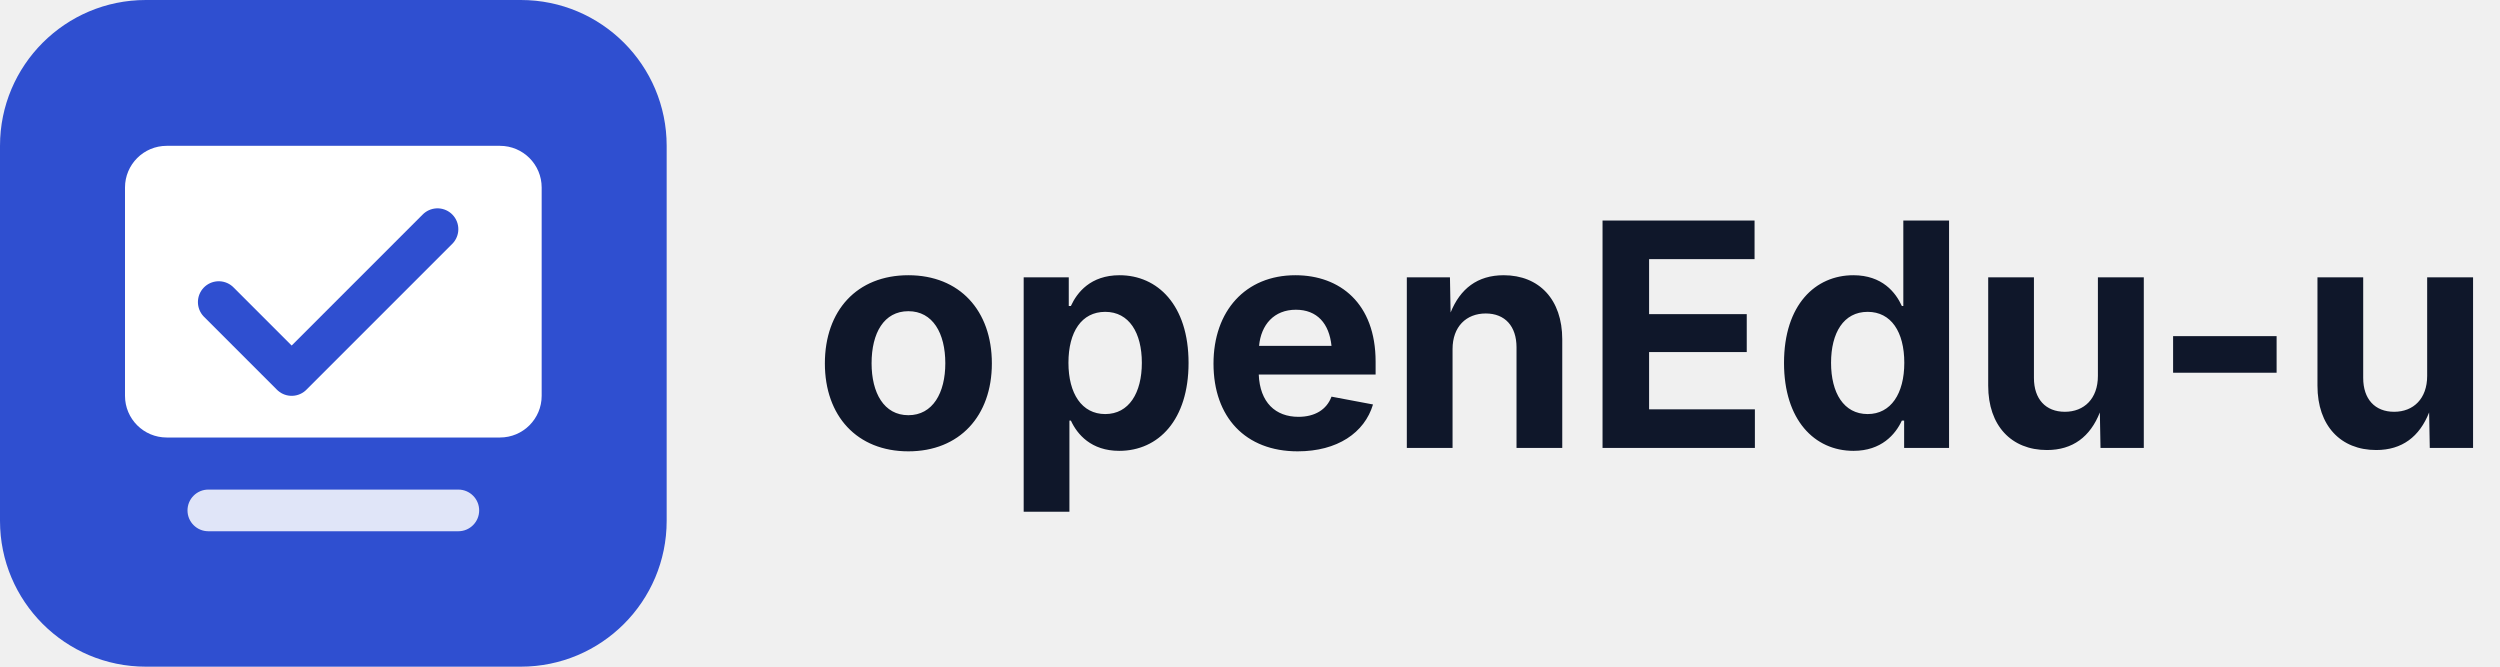
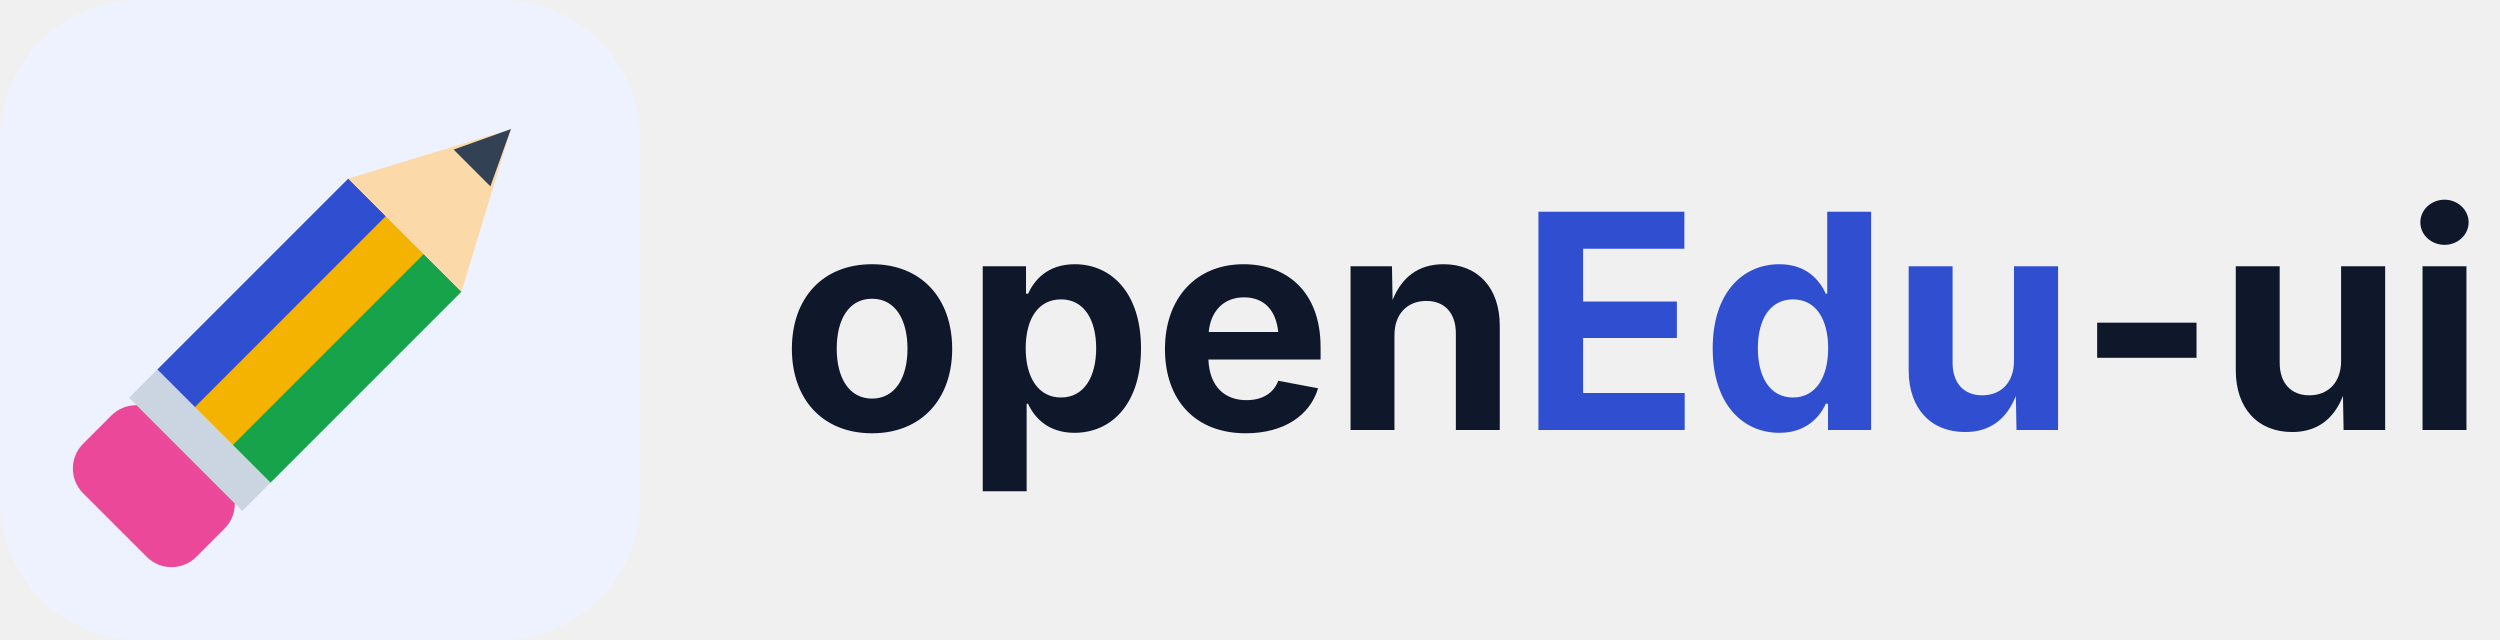
- <svg xmlns="http://www.w3.org/2000/svg" viewBox="0 0 240 64" role="img" aria-label="openEdu-ui">
+ <svg xmlns="http://www.w3.org/2000/svg" viewBox="0 0 250 64" role="img" aria-label="openEdu-ui">
  <style>
    .word { fill: #0f172a; font: 700 30px system-ui, -apple-system, "Apple SD Gothic Neo", "Noto Sans KR", sans-serif; }
-     @media (prefers-color-scheme: dark) { .word { fill: #e7e9ee; } }
+     .edu { fill: #2f4fd0; }
+     @media (prefers-color-scheme: dark) { .word { fill: #e7e9ee; } .edu { fill: #8b9bff; } }
  </style>
-   <rect width="64" height="64" rx="14" fill="#2f4fd0" />
-   <rect x="12" y="14" width="40" height="28" rx="4" fill="#ffffff" />
-   <path d="M21 29l7 7 14-14" fill="none" stroke="#2f4fd0" stroke-width="4" stroke-linecap="round" stroke-linejoin="round" />
-   <rect x="18" y="47" width="28" height="4" rx="2" fill="#ffffff" opacity="0.85" />
-   <text class="word" x="78" y="43">openEdu-ui</text>
+   <rect width="64" height="64" rx="14" fill="#eef2ff" />
+   <g transform="rotate(-45 32 32)">
+     <rect x="3" y="24" width="11" height="16" rx="3.5" fill="#ec4899" />
+     <rect x="13" y="24" width="4" height="16" fill="#cbd5e1" />
+     <rect x="17" y="24" width="27" height="5.34" fill="#2f4fd0" />
+     <rect x="17" y="29.33" width="27" height="5.34" fill="#f5b301" />
+     <rect x="17" y="34.66" width="27" height="5.34" fill="#16a34a" />
+     <polygon points="44,24 44,40 59,32" fill="#fcd9a8" />
+     <polygon points="53.5,29.4 53.5,34.6 59,32" fill="#334155" />
+   </g>
+   <text class="word" x="78" y="43">open<tspan class="edu">Edu</tspan>-ui</text>
</svg>
